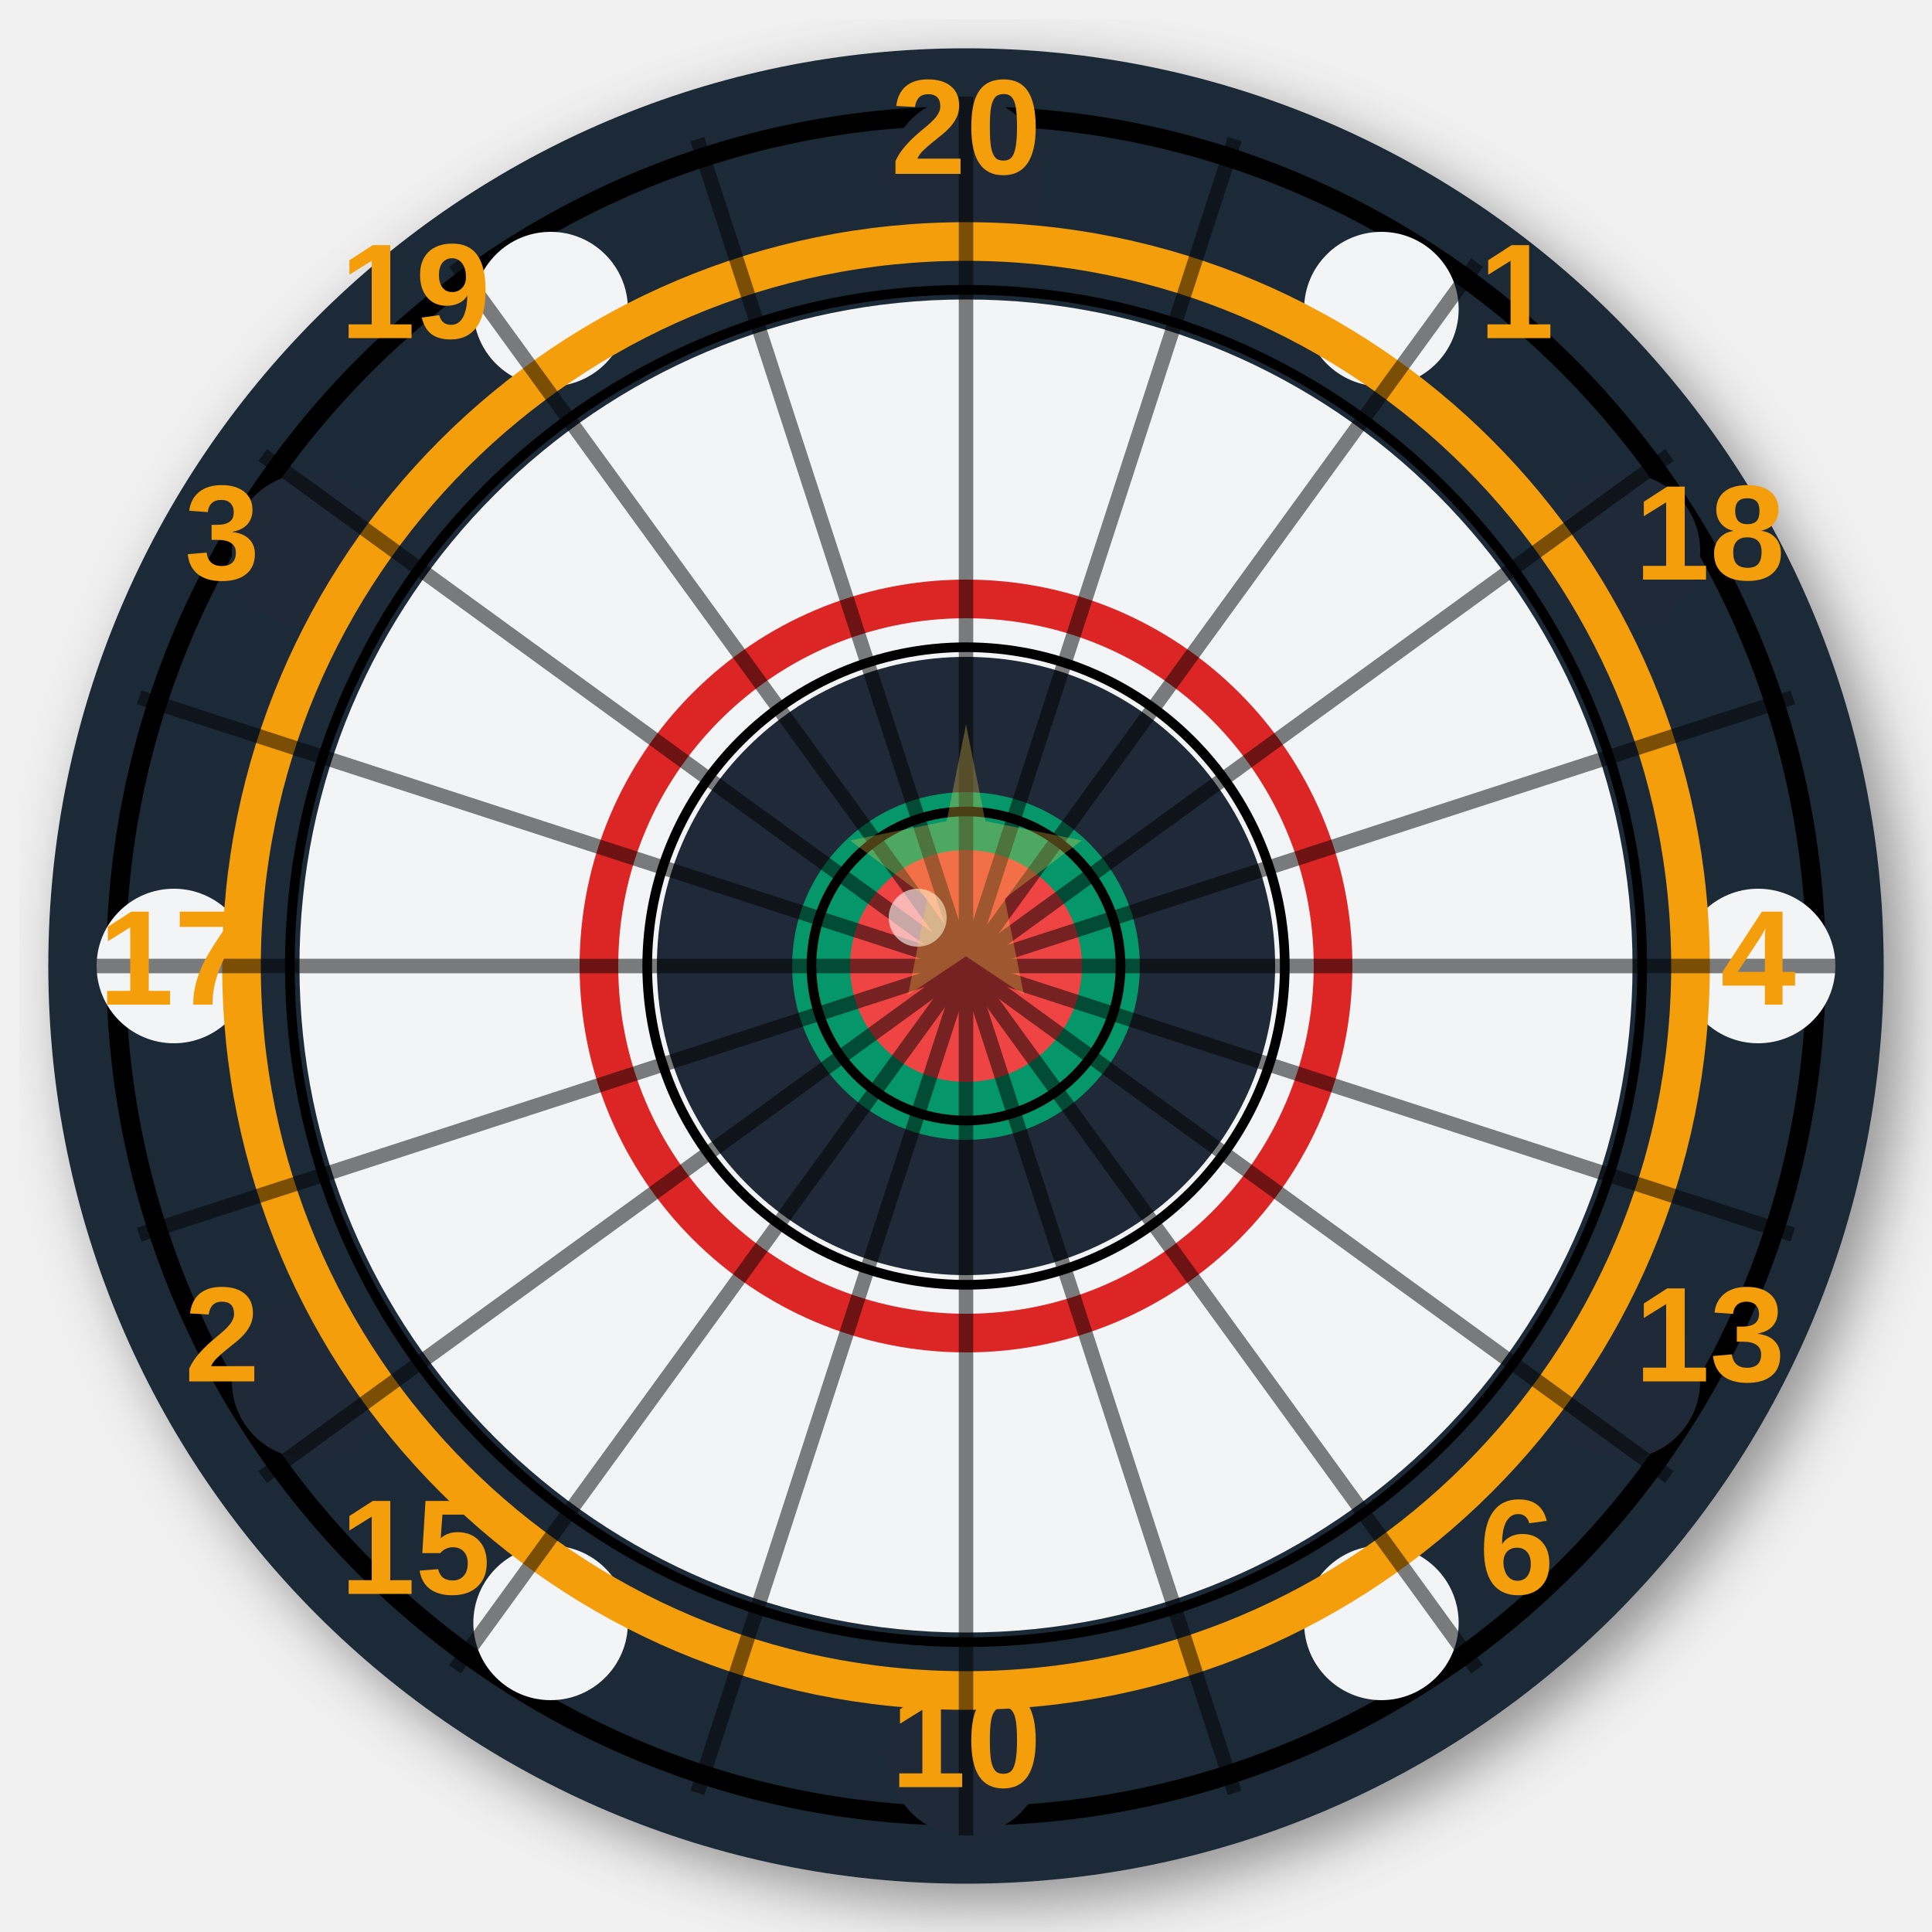
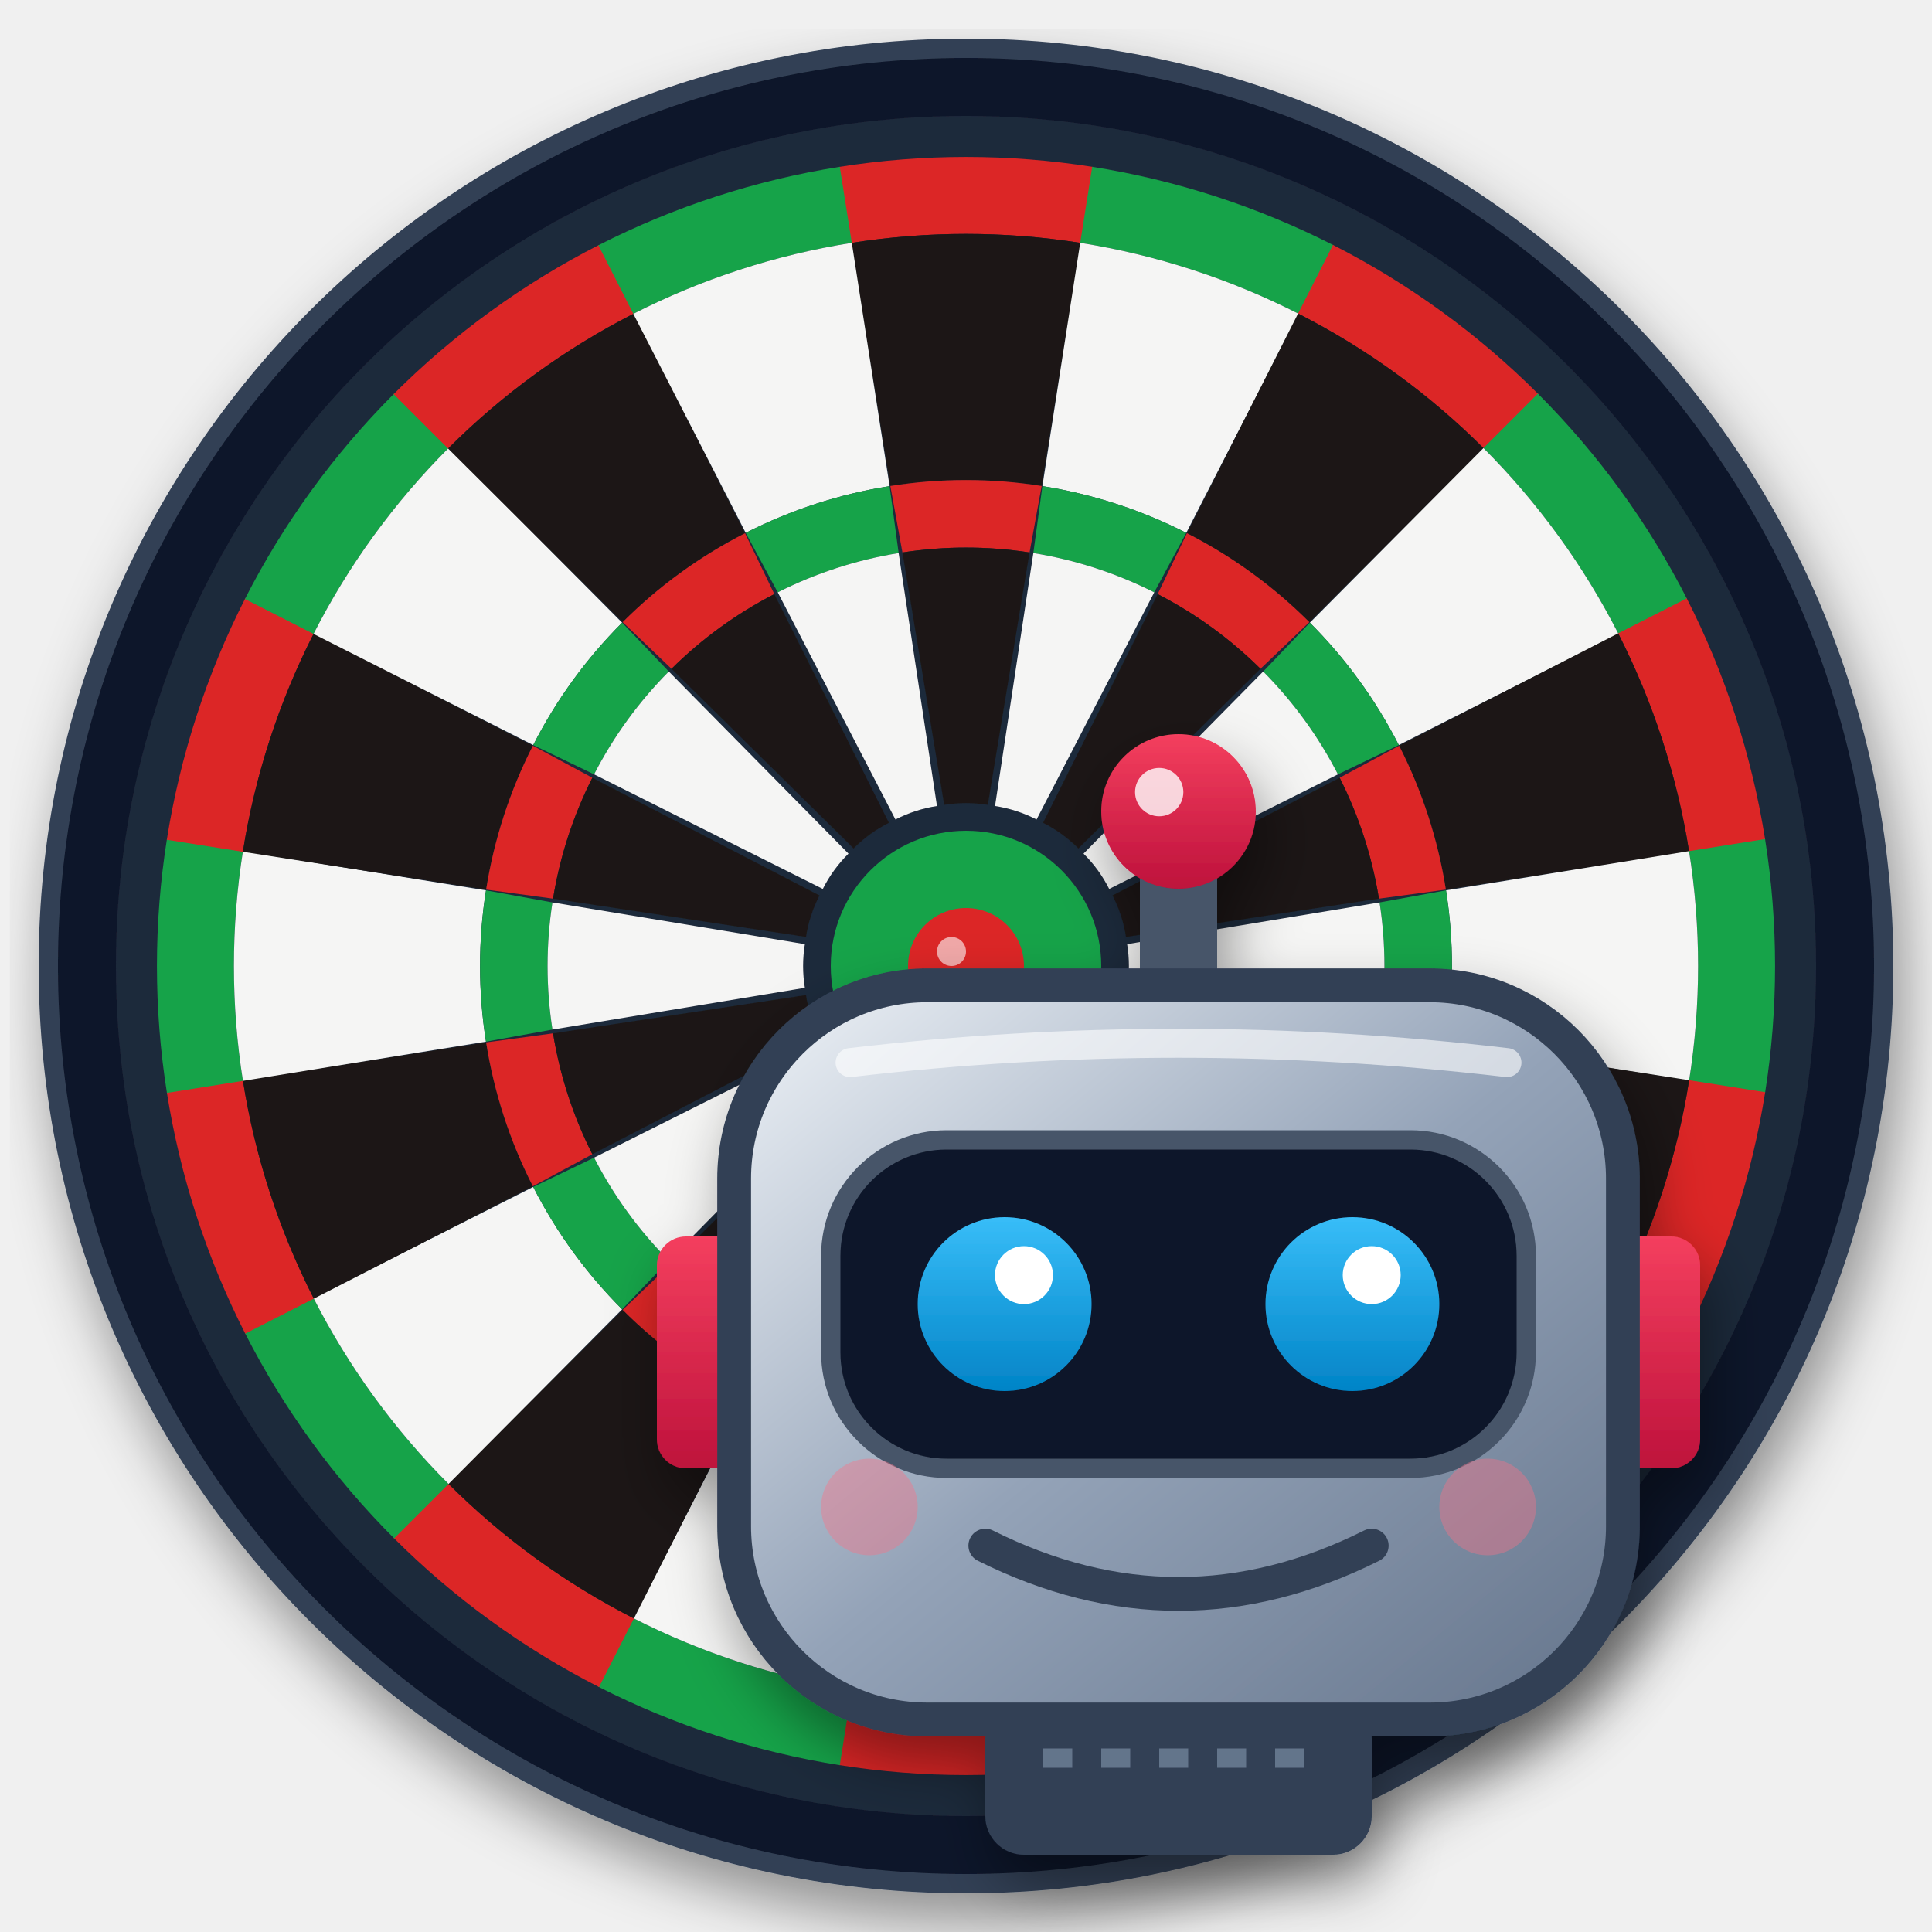
<svg xmlns="http://www.w3.org/2000/svg" viewBox="0 0 200 200">
  <defs>
-     <filter id="shadow">
-       <feDropShadow dx="2" dy="2" stdDeviation="3" flood-opacity="0.4" />
+     <filter id="shadow" x="-20%" y="-20%" width="140%" height="140%">
+       <feDropShadow dx="1" dy="3" stdDeviation="3" flood-color="#000" flood-opacity="0.4" />
    </filter>
+     <linearGradient id="metal" x1="0%" y1="0%" x2="100%" y2="100%">
+       <stop offset="0%" stop-color="#F1F5F9" />
+       <stop offset="50%" stop-color="#94A3B8" />
+       <stop offset="100%" stop-color="#64748B" />
+     </linearGradient>
+     <linearGradient id="cyan-glow" x1="0%" y1="0%" x2="0%" y2="100%">
+       <stop offset="0%" stop-color="#38BDF8" />
+       <stop offset="100%" stop-color="#0284C7" />
+     </linearGradient>
+     <linearGradient id="ear-grad" x1="0%" y1="0%" x2="0%" y2="100%">
+       <stop offset="0%" stop-color="#F43F5E" />
+       <stop offset="100%" stop-color="#BE123C" />
+     </linearGradient>
+     <clipPath id="board-clip">
+       <circle cx="100" cy="100" r="84" />
+     </clipPath>
+     <g id="wedge-A">
+       <path d="M 86.86 17.28 A 84 84 0 0 1 113.14 17.28 L 111.89 25.15 A 76 76 0 0 0 88.11 25.15 Z" fill="#DC2626" />
+       <path d="M 88.11 25.15 A 76 76 0 0 1 111.89 25.15 L 107.83 50.31 A 50 50 0 0 0 92.17 50.31 Z" fill="#1C1917" />
+       <path d="M 92.17 50.31 A 50 50 0 0 1 107.83 50.31 L 106.58 57.19 A 43 43 0 0 0 93.42 57.19 Z" fill="#DC2626" />
+       <path d="M 93.42 57.19 A 43 43 0 0 1 106.58 57.19 L 102.26 83.32 A 14 14 0 0 0 97.74 83.32 Z" fill="#1C1917" />
+     </g>
+     <g id="wedge-B">
+       <path d="M 86.86 17.28 A 84 84 0 0 1 113.14 17.28 L 111.89 25.15 A 76 76 0 0 0 88.11 25.15 Z" fill="#16A34A" />
+       <path d="M 88.11 25.15 A 76 76 0 0 1 111.89 25.15 L 107.83 50.31 A 50 50 0 0 0 92.17 50.31 Z" fill="#F5F5F4" />
+       <path d="M 92.17 50.31 A 50 50 0 0 1 107.83 50.31 L 106.58 57.19 A 43 43 0 0 0 93.42 57.19 Z" fill="#16A34A" />
+       <path d="M 93.42 57.19 A 43 43 0 0 1 106.58 57.19 L 102.26 83.32 A 14 14 0 0 0 97.74 83.32 Z" fill="#F5F5F4" />
+     </g>
  </defs>
-   <circle cx="100" cy="100" r="95" fill="#1F2937" filter="url(#shadow)" />
-   <circle cx="100" cy="100" r="88" fill="none" stroke="#000" stroke-width="2" />
-   <g id="outer-segments">
-     <circle cx="100" cy="18" r="8" fill="#1F2937" />
-     <circle cx="143" cy="32" r="8" fill="#F3F4F6" />
-     <circle cx="168" cy="57" r="8" fill="#1F2937" />
-     <circle cx="182" cy="100" r="8" fill="#F3F4F6" />
-     <circle cx="168" cy="143" r="8" fill="#1F2937" />
-     <circle cx="143" cy="168" r="8" fill="#F3F4F6" />
-     <circle cx="100" cy="182" r="8" fill="#1F2937" />
-     <circle cx="57" cy="168" r="8" fill="#F3F4F6" />
-     <circle cx="32" cy="143" r="8" fill="#1F2937" />
-     <circle cx="18" cy="100" r="8" fill="#F3F4F6" />
-     <circle cx="32" cy="57" r="8" fill="#1F2937" />
-     <circle cx="57" cy="32" r="8" fill="#F3F4F6" />
+   <g id="dartboard" filter="url(#shadow)">
+     <circle cx="100" cy="100" r="95" fill="#0F172A" stroke="#334155" stroke-width="2" />
+     <circle cx="100" cy="100" r="88" fill="#1E293B" />
+     <g clip-path="url(#board-clip)">
+       <use href="#wedge-A" transform="rotate(0 100 100)" />
+       <use href="#wedge-B" transform="rotate(18 100 100)" />
+       <use href="#wedge-A" transform="rotate(36 100 100)" />
+       <use href="#wedge-B" transform="rotate(54 100 100)" />
+       <use href="#wedge-A" transform="rotate(72 100 100)" />
+       <use href="#wedge-B" transform="rotate(90 100 100)" />
+       <use href="#wedge-A" transform="rotate(108 100 100)" />
+       <use href="#wedge-B" transform="rotate(126 100 100)" />
+       <use href="#wedge-A" transform="rotate(144 100 100)" />
+       <use href="#wedge-B" transform="rotate(162 100 100)" />
+       <use href="#wedge-A" transform="rotate(180 100 100)" />
+       <use href="#wedge-B" transform="rotate(198 100 100)" />
+       <use href="#wedge-A" transform="rotate(216 100 100)" />
+       <use href="#wedge-B" transform="rotate(234 100 100)" />
+       <use href="#wedge-A" transform="rotate(252 100 100)" />
+       <use href="#wedge-B" transform="rotate(270 100 100)" />
+       <use href="#wedge-A" transform="rotate(288 100 100)" />
+       <use href="#wedge-B" transform="rotate(306 100 100)" />
+       <use href="#wedge-A" transform="rotate(324 100 100)" />
+       <use href="#wedge-B" transform="rotate(342 100 100)" />
+       <circle cx="100" cy="100" r="14" fill="#16A34A" />
+       <circle cx="100" cy="100" r="6" fill="#DC2626" />
+       <circle cx="98.5" cy="98.5" r="1.5" fill="#FFF" opacity="0.6" />
+     </g>
  </g>
-   <circle cx="100" cy="100" r="75" fill="none" stroke="#F59E0B" stroke-width="4" />
-   <circle cx="100" cy="100" r="70" fill="none" stroke="#000" stroke-width="1" />
-   <circle cx="100" cy="100" r="69" fill="#F3F4F6" />
-   <circle cx="100" cy="100" r="38" fill="none" stroke="#DC2626" stroke-width="4" />
-   <circle cx="100" cy="100" r="33" fill="none" stroke="#000" stroke-width="1" />
-   <circle cx="100" cy="100" r="32" fill="#1F2937" />
-   <circle cx="100" cy="100" r="18" fill="#059669" />
-   <circle cx="100" cy="100" r="16" fill="none" stroke="#000" stroke-width="1" />
-   <circle cx="100" cy="100" r="12" fill="#EF4444" />
-   <g id="segments" stroke="#000" stroke-width="1.5" opacity="0.5">
-     <line x1="100" y1="10" x2="100" y2="190" />
-     <line x1="100" y1="10" x2="100" y2="190" transform="rotate(18 100 100)" />
-     <line x1="100" y1="10" x2="100" y2="190" transform="rotate(36 100 100)" />
-     <line x1="100" y1="10" x2="100" y2="190" transform="rotate(54 100 100)" />
-     <line x1="100" y1="10" x2="100" y2="190" transform="rotate(72 100 100)" />
-     <line x1="100" y1="10" x2="100" y2="190" transform="rotate(90 100 100)" />
-     <line x1="100" y1="10" x2="100" y2="190" transform="rotate(108 100 100)" />
-     <line x1="100" y1="10" x2="100" y2="190" transform="rotate(126 100 100)" />
-     <line x1="100" y1="10" x2="100" y2="190" transform="rotate(144 100 100)" />
-     <line x1="100" y1="10" x2="100" y2="190" transform="rotate(162 100 100)" />
+   <g id="robot-head" transform="translate(60, 102)" filter="url(#shadow)">
+     <rect x="58" y="-14" width="8" height="16" fill="#475569" rx="2" />
+     <circle cx="62" cy="-18" r="8" fill="url(#ear-grad)" />
+     <circle cx="60" cy="-20" r="2.5" fill="#FFF" opacity="0.8" />
+     <rect x="42" y="74" width="40" height="16" fill="#334155" rx="4" />
+     <line x1="48" y1="80" x2="76" y2="80" stroke="#64748B" stroke-width="2" stroke-dasharray="3 3" />
+     <rect x="8" y="26" width="10" height="24" fill="url(#ear-grad)" rx="3" />
+     <rect x="106" y="26" width="10" height="24" fill="url(#ear-grad)" rx="3" />
+     <rect x="16" y="0" width="92" height="76" rx="20" fill="url(#metal)" stroke="#334155" stroke-width="3.5" />
+     <path d="M 28 8 Q 62 4 96 8" fill="none" stroke="#FFFFFF" stroke-width="3" stroke-linecap="round" opacity="0.6" />
+     <rect x="26" y="16" width="72" height="34" rx="12" fill="#0F172A" stroke="#475569" stroke-width="2" />
+     <circle cx="44" cy="33" r="9" fill="url(#cyan-glow)" />
+     <circle cx="46" cy="30" r="3" fill="#FFFFFF" />
+     <circle cx="80" cy="33" r="9" fill="url(#cyan-glow)" />
+     <circle cx="82" cy="30" r="3" fill="#FFFFFF" />
+     <path d="M 42 58 Q 62 68 82 58" fill="none" stroke="#334155" stroke-width="3.5" stroke-linecap="round" />
+     <circle cx="30" cy="54" r="5" fill="#FB7185" opacity="0.4" />
+     <circle cx="94" cy="54" r="5" fill="#FB7185" opacity="0.4" />
  </g>
-   <text x="100" y="18" text-anchor="middle" font-size="14" font-weight="bold" fill="#F59E0B" font-family="Arial">20</text>
-   <text x="157" y="35" text-anchor="middle" font-size="14" font-weight="bold" fill="#F59E0B" font-family="Arial">1</text>
-   <text x="177" y="60" text-anchor="middle" font-size="14" font-weight="bold" fill="#F59E0B" font-family="Arial">18</text>
-   <text x="182" y="104" text-anchor="middle" font-size="14" font-weight="bold" fill="#F59E0B" font-family="Arial">4</text>
-   <text x="177" y="143" text-anchor="middle" font-size="14" font-weight="bold" fill="#F59E0B" font-family="Arial">13</text>
-   <text x="157" y="165" text-anchor="middle" font-size="14" font-weight="bold" fill="#F59E0B" font-family="Arial">6</text>
-   <text x="100" y="185" text-anchor="middle" font-size="14" font-weight="bold" fill="#F59E0B" font-family="Arial">10</text>
-   <text x="43" y="165" text-anchor="middle" font-size="14" font-weight="bold" fill="#F59E0B" font-family="Arial">15</text>
-   <text x="23" y="143" text-anchor="middle" font-size="14" font-weight="bold" fill="#F59E0B" font-family="Arial">2</text>
-   <text x="18" y="104" text-anchor="middle" font-size="14" font-weight="bold" fill="#F59E0B" font-family="Arial">17</text>
-   <text x="23" y="60" text-anchor="middle" font-size="14" font-weight="bold" fill="#F59E0B" font-family="Arial">3</text>
-   <text x="43" y="35" text-anchor="middle" font-size="14" font-weight="bold" fill="#F59E0B" font-family="Arial">19</text>
-   <circle cx="95" cy="95" r="3" fill="white" opacity="0.6" />
-   <path d="M100,75 L102,85 L112,87 L104,93 L106,103 L100,99 L94,103 L96,93 L88,87 L98,85 Z" fill="#FCD34D" opacity="0.3" />
</svg>
